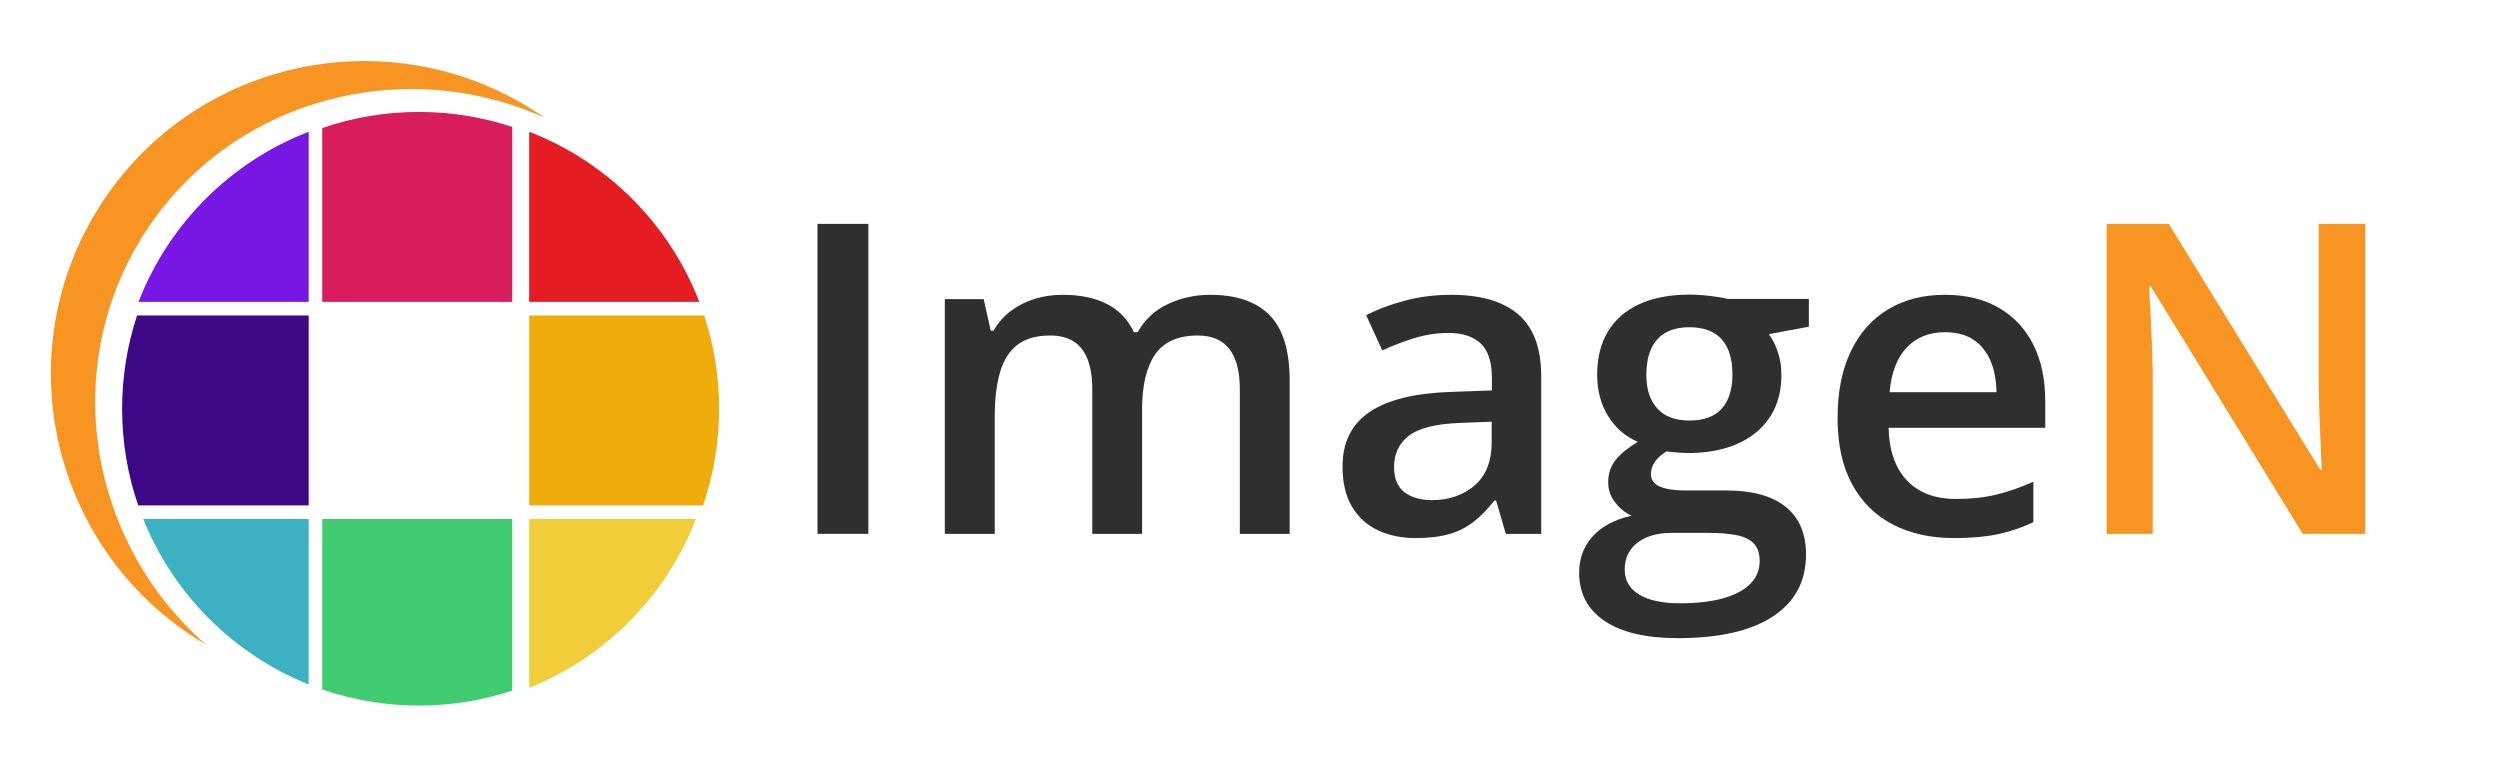
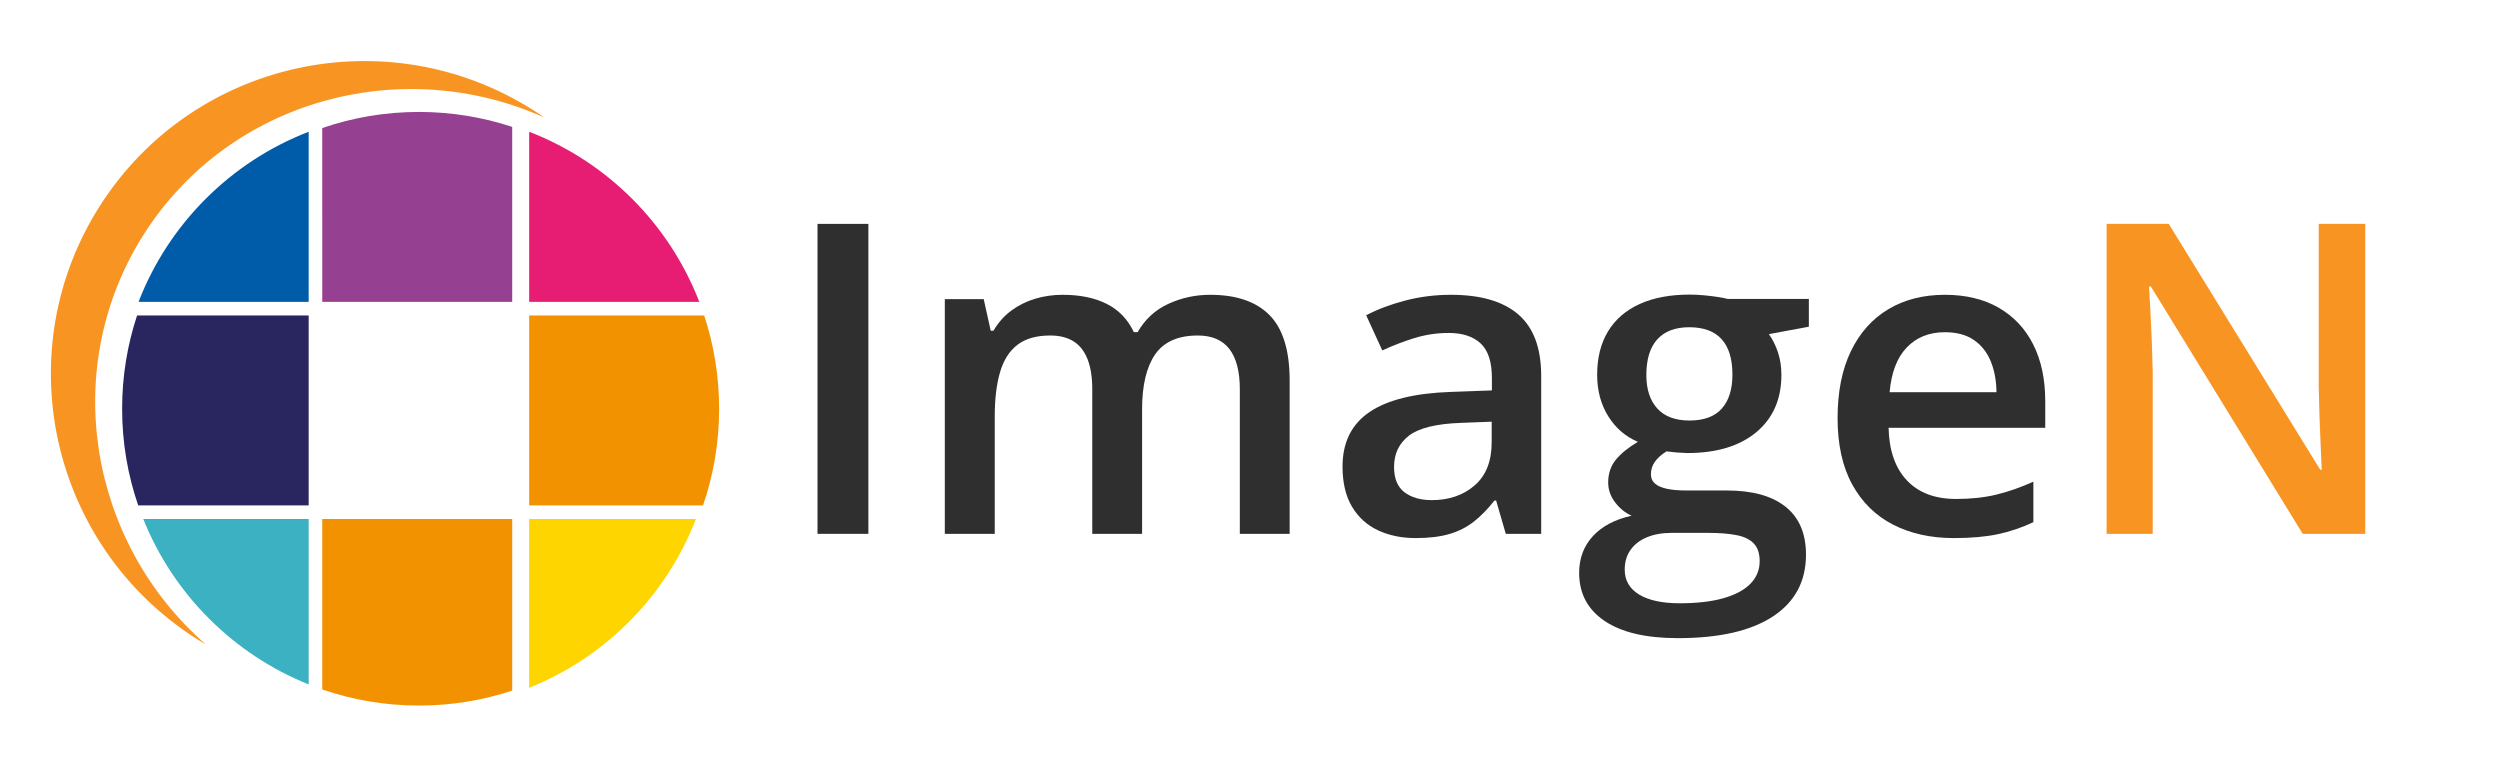
<svg xmlns="http://www.w3.org/2000/svg" width="737px" height="225px" viewBox="0 0 737 225" version="1.1">
  <g id="imagen-horizontal-logo" stroke="none" fill="none" fill-rule="evenodd" stroke-width="1">
-     <g id="mark" transform="translate(15, 18)">
-       <g id="grid" transform="translate(20, 15)">
-         <path d="M170.158,120.001 C161.414,142.652 143.517,160.752 121.002,169.765 L121,120 Z" id="pixel-3x3" fill="#F2CD3A" />
-         <path d="M116,120 L116.001,170.591 C107.353,173.452 98.107,175 88.5,175 C78.522,175 68.933,173.33 60,170.254 L60,120 L116,120 Z" id="pixel-3x2" fill="#42CC72" />
-         <path d="M56,120 L55.999,168.765 C33.816,159.885 16.115,142.185 7.235,120.002 L56,120 Z" id="pixel-3x1" fill="#3BB1C1" />
-         <path d="M172.591,60 C175.452,68.648 177,77.893 177,87.5 C177,97.479 175.33,107.067 172.253,116.001 L121,116 L121,60 Z" id="pixel-2x3" fill="#EFAD0C" />
-         <path d="M56,60 L56,116 L5.747,116.001 C2.67,107.067 1,97.479 1,87.5 C1,77.893 2.548,68.648 5.409,60 L56,60 Z" id="pixel-2x1" fill="#3C0886" />
-         <path d="M121.001,5.842 C143.987,14.715 162.286,33.014 171.159,56 L121,56 Z" id="pixel-1x3" fill="#E51D22" />
-         <path d="M88.5,0 C98.107,0 107.353,1.548 116.001,4.409 L116,56 L60,56 L60,4.746 C68.933,1.67 78.522,0 88.5,0 Z" id="pixel-1x2" fill="#D91C5C" />
-         <path d="M56,5.841 L56,56 L5.841,56 C14.714,33.014 33.014,14.714 56,5.841 Z" id="pixel-1x1" fill="#7817E4" />
+     <g id="mark" transform="translate(15.0001, 18)">
+       <g id="grid" transform="translate(20.9999, 15)">
+         <path d="M169.158,120.001 C160.414,142.652 142.517,160.752 120.001,169.765 L120,120 Z" id="pixel-3x3" fill="#FFD500" />
+         <path d="M115,120 L115,170.591 C106.352,173.452 97.107,175 87.5,175 C77.521,175 67.932,173.33 58.998,170.253 L59,120 L115,120 Z" id="pixel-3x2" fill="#F39200" />
+         <path d="M55,120 L54.999,168.765 C32.815,159.885 15.115,142.185 6.235,120.001 L55,120 Z" id="pixel-3x1" fill="#3BB1C1" />
+         <path d="M171.591,59.999 C174.452,68.647 176,77.893 176,87.5 C176,97.479 174.33,107.067 171.253,116.001 L120,116 L120,60 Z" id="pixel-2x3" fill="#F39200" />
+         <path d="M55,60 L55,116 L4.747,116.001 C1.67,107.067 0,97.479 0,87.5 C0,77.893 1.548,68.647 4.409,59.999 L55,60 Z" id="pixel-2x1" fill="#29265F" />
+         <path d="M120.001,5.842 C142.987,14.715 161.286,33.014 170.159,56 L120,56 Z" id="pixel-1x3" fill="#E71D73" />
+         <path d="M87.5,0 C97.107,0 106.352,1.548 115,4.409 L115,56 L59,56 L58.998,4.747 C67.932,1.67 77.521,0 87.5,0 Z" id="pixel-1x2" fill="#964091" />
+         <path d="M55,5.841 L55,56 L4.841,56 C13.714,33.014 32.014,14.714 55,5.841 Z" id="pixel-1x1" fill="#005CA9" />
      </g>
      <path d="M145.423,16.63 C144.497,15.987 143.557,15.332 142.592,14.715 C99.475,-12.912 42.165,-0.506 14.604,42.444 C-12.97,85.381 -0.347,142.6 42.77,170.226 C43.735,170.843 44.713,171.422 45.691,172 C10.963,141.636 2.381,90.06 27.6,50.761 C52.819,11.462 103.309,-2.254 145.423,16.63 Z" id="Eclipse-Arc" fill="#F89522" />
    </g>
    <g id="text-mark" transform="translate(225, 41)">
      <g id="ImageN" transform="translate(4, -20.625)">
        <polygon id="Path" fill="#2F2F2F" fill-rule="nonzero" points="12 137 12 45.625 27 45.625 27 137" />
        <path d="M127.75,66.531 C135.479,66.531 141.318,68.531 145.266,72.531 C149.214,76.531 151.188,82.948 151.188,91.781 L151.188,137 L136.5,137 L136.5,94.406 C136.5,89.135 135.474,85.172 133.422,82.516 C131.37,79.859 128.271,78.531 124.125,78.531 C118.292,78.531 114.094,80.391 111.531,84.109 C108.969,87.828 107.688,93.229 107.688,100.312 L107.688,137 L93,137 L93,94.406 C93,90.885 92.547,87.948 91.641,85.594 C90.734,83.24 89.37,81.474 87.547,80.297 C85.724,79.12 83.406,78.531 80.594,78.531 C76.552,78.531 73.339,79.443 70.953,81.266 C68.568,83.089 66.854,85.781 65.812,89.344 C64.771,92.906 64.25,97.271 64.25,102.438 L64.25,137 L49.531,137 L49.531,67.812 L61,67.812 L63.062,77.125 L63.875,77.125 C65.271,74.729 67.026,72.75 69.141,71.188 C71.255,69.625 73.604,68.458 76.188,67.688 C78.771,66.917 81.458,66.531 84.25,66.531 C89.417,66.531 93.771,67.432 97.312,69.234 C100.854,71.036 103.5,73.802 105.25,77.531 L106.375,77.531 C108.542,73.76 111.557,70.984 115.422,69.203 C119.286,67.422 123.396,66.531 127.75,66.531 Z" id="Path" fill="#2F2F2F" fill-rule="nonzero" />
        <path d="M198.75,66.531 C207.521,66.531 214.146,68.469 218.625,72.344 C223.104,76.219 225.344,82.25 225.344,90.438 L225.344,137 L214.906,137 L212.062,127.188 L211.562,127.188 C209.604,129.688 207.583,131.755 205.5,133.391 C203.417,135.026 201.016,136.245 198.297,137.047 C195.578,137.849 192.26,138.25 188.344,138.25 C184.198,138.25 180.5,137.49 177.25,135.969 C174,134.448 171.443,132.13 169.578,129.016 C167.714,125.901 166.781,121.948 166.781,117.156 C166.781,110.031 169.438,104.672 174.75,101.078 C180.062,97.484 188.094,95.51 198.844,95.156 L210.812,94.719 L210.812,91.094 C210.812,86.302 209.698,82.885 207.469,80.844 C205.24,78.802 202.115,77.781 198.094,77.781 C194.615,77.781 191.25,78.281 188,79.281 C184.75,80.281 181.583,81.5 178.5,82.938 L173.75,72.562 C177.146,70.792 180.995,69.344 185.297,68.219 C189.599,67.094 194.083,66.531 198.75,66.531 Z M210.75,103.938 L201.844,104.281 C194.49,104.531 189.339,105.781 186.391,108.031 C183.443,110.281 181.969,113.365 181.969,117.281 C181.969,120.698 182.99,123.182 185.031,124.734 C187.073,126.286 189.76,127.062 193.094,127.062 C198.177,127.062 202.391,125.615 205.734,122.719 C209.078,119.823 210.75,115.573 210.75,109.969 L210.75,103.938 Z" id="Shape" fill="#2F2F2F" fill-rule="nonzero" />
        <path d="M265.625,167.75 C256.25,167.75 249.057,166.062 244.047,162.688 C239.036,159.312 236.531,154.583 236.531,148.5 C236.531,144.25 237.87,140.656 240.547,137.719 C243.224,134.781 247.042,132.76 252,131.656 C250.125,130.823 248.505,129.516 247.141,127.734 C245.776,125.953 245.094,123.99 245.094,121.844 C245.094,119.26 245.828,117.052 247.297,115.219 C248.766,113.385 250.948,111.604 253.844,109.875 C250.219,108.354 247.312,105.849 245.125,102.359 C242.938,98.87 241.844,94.781 241.844,90.094 C241.844,85.094 242.911,80.833 245.047,77.312 C247.182,73.792 250.286,71.104 254.359,69.25 C258.432,67.396 263.375,66.469 269.188,66.469 C270.438,66.469 271.797,66.536 273.266,66.672 C274.734,66.807 276.109,66.974 277.391,67.172 C278.672,67.37 279.646,67.562 280.312,67.75 L304.25,67.75 L304.25,75.938 L292.469,78.125 C293.594,79.708 294.49,81.51 295.156,83.531 C295.823,85.552 296.156,87.75 296.156,90.125 C296.156,97.292 293.693,102.927 288.766,107.031 C283.839,111.135 277.031,113.188 268.344,113.188 C266.281,113.125 264.26,112.958 262.281,112.688 C260.781,113.625 259.641,114.646 258.859,115.75 C258.078,116.854 257.688,118.083 257.688,119.438 C257.688,120.562 258.083,121.474 258.875,122.172 C259.667,122.87 260.839,123.385 262.391,123.719 C263.943,124.052 265.844,124.219 268.094,124.219 L280.062,124.219 C287.625,124.219 293.406,125.823 297.406,129.031 C301.406,132.24 303.406,136.938 303.406,143.125 C303.406,151 300.161,157.073 293.672,161.344 C287.182,165.615 277.833,167.75 265.625,167.75 Z M266.188,157.469 C271.292,157.469 275.594,156.969 279.094,155.969 C282.594,154.969 285.245,153.542 287.047,151.688 C288.849,149.833 289.75,147.625 289.75,145.062 C289.75,142.812 289.182,141.083 288.047,139.875 C286.911,138.667 285.224,137.839 282.984,137.391 C280.745,136.943 277.948,136.719 274.594,136.719 L263.719,136.719 C261.01,136.719 258.62,137.146 256.547,138 C254.474,138.854 252.859,140.089 251.703,141.703 C250.547,143.318 249.969,145.271 249.969,147.562 C249.969,150.729 251.38,153.172 254.203,154.891 C257.026,156.609 261.021,157.469 266.188,157.469 Z M269.062,103.594 C273.333,103.594 276.51,102.417 278.594,100.062 C280.677,97.708 281.719,94.385 281.719,90.094 C281.719,85.427 280.651,81.927 278.516,79.594 C276.38,77.26 273.208,76.094 269,76.094 C264.875,76.094 261.734,77.281 259.578,79.656 C257.422,82.031 256.344,85.542 256.344,90.188 C256.344,94.417 257.422,97.708 259.578,100.062 C261.734,102.417 264.896,103.594 269.062,103.594 Z" id="Shape" fill="#2F2F2F" fill-rule="nonzero" />
        <path d="M344.344,66.531 C350.49,66.531 355.771,67.797 360.188,70.328 C364.604,72.859 368,76.464 370.375,81.141 C372.75,85.818 373.938,91.406 373.938,97.906 L373.938,105.75 L327.75,105.75 C327.917,112.458 329.724,117.63 333.172,121.266 C336.62,124.901 341.448,126.719 347.656,126.719 C352.052,126.719 356.01,126.292 359.531,125.438 C363.052,124.583 366.688,123.312 370.438,121.625 L370.438,133.562 C366.979,135.188 363.458,136.375 359.875,137.125 C356.292,137.875 352,138.25 347,138.25 C340.208,138.25 334.24,136.932 329.094,134.297 C323.948,131.661 319.932,127.719 317.047,122.469 C314.161,117.219 312.719,110.698 312.719,102.906 C312.719,95.135 314.031,88.542 316.656,83.125 C319.281,77.708 322.964,73.589 327.703,70.766 C332.443,67.943 337.99,66.531 344.344,66.531 Z M344.344,77.562 C339.719,77.562 335.974,79.062 333.109,82.062 C330.245,85.062 328.562,89.458 328.062,95.25 L359.562,95.25 C359.521,91.792 358.948,88.734 357.844,86.078 C356.74,83.422 355.078,81.339 352.859,79.828 C350.641,78.318 347.802,77.562 344.344,77.562 Z" id="Shape" fill="#2F2F2F" fill-rule="nonzero" />
        <path d="M468.281,137 L449.844,137 L405.062,64.062 L404.531,64.062 C404.677,66.521 404.823,69.13 404.969,71.891 C405.115,74.651 405.245,77.49 405.359,80.406 C405.474,83.323 405.562,86.271 405.625,89.25 L405.625,137 L392.031,137 L392.031,45.625 L410.344,45.625 L455,118.094 L455.438,118.094 C455.354,115.948 455.25,113.505 455.125,110.766 C455,108.026 454.885,105.182 454.781,102.234 C454.677,99.286 454.604,96.448 454.562,93.719 L454.562,45.625 L468.281,45.625 L468.281,137 Z" id="Path" fill="#F89522" fill-rule="nonzero" />
      </g>
    </g>
  </g>
</svg>
